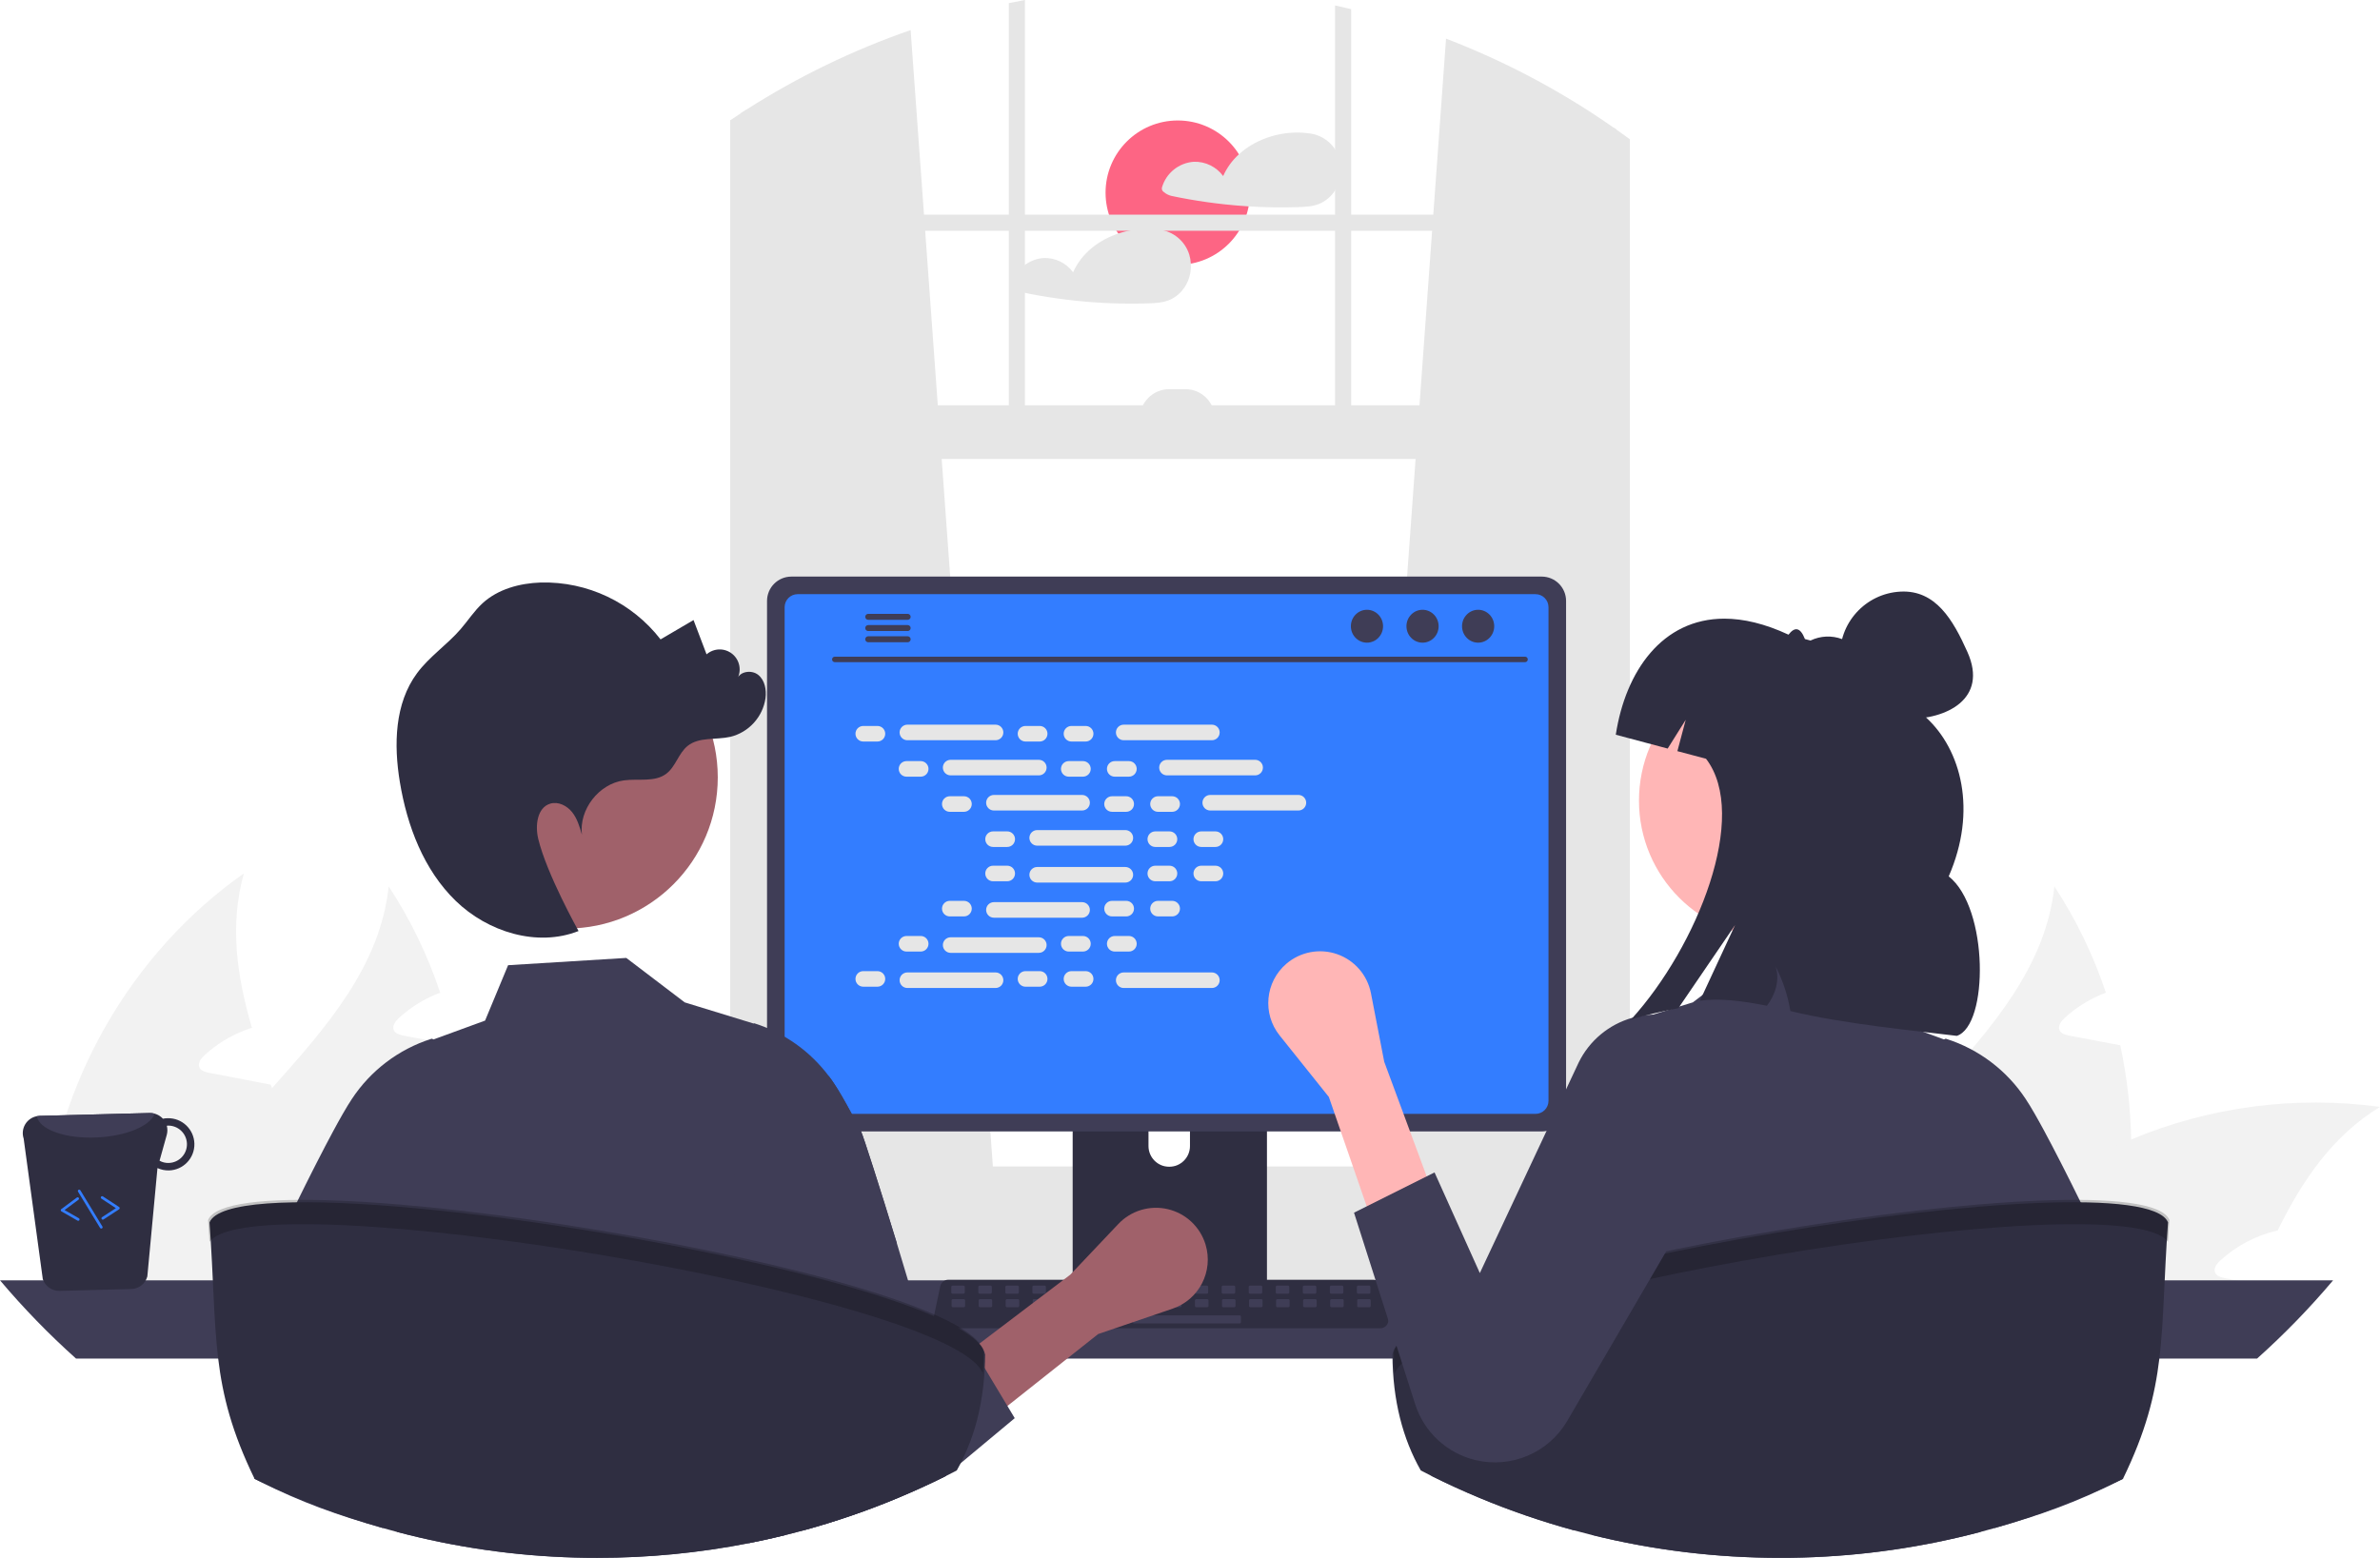
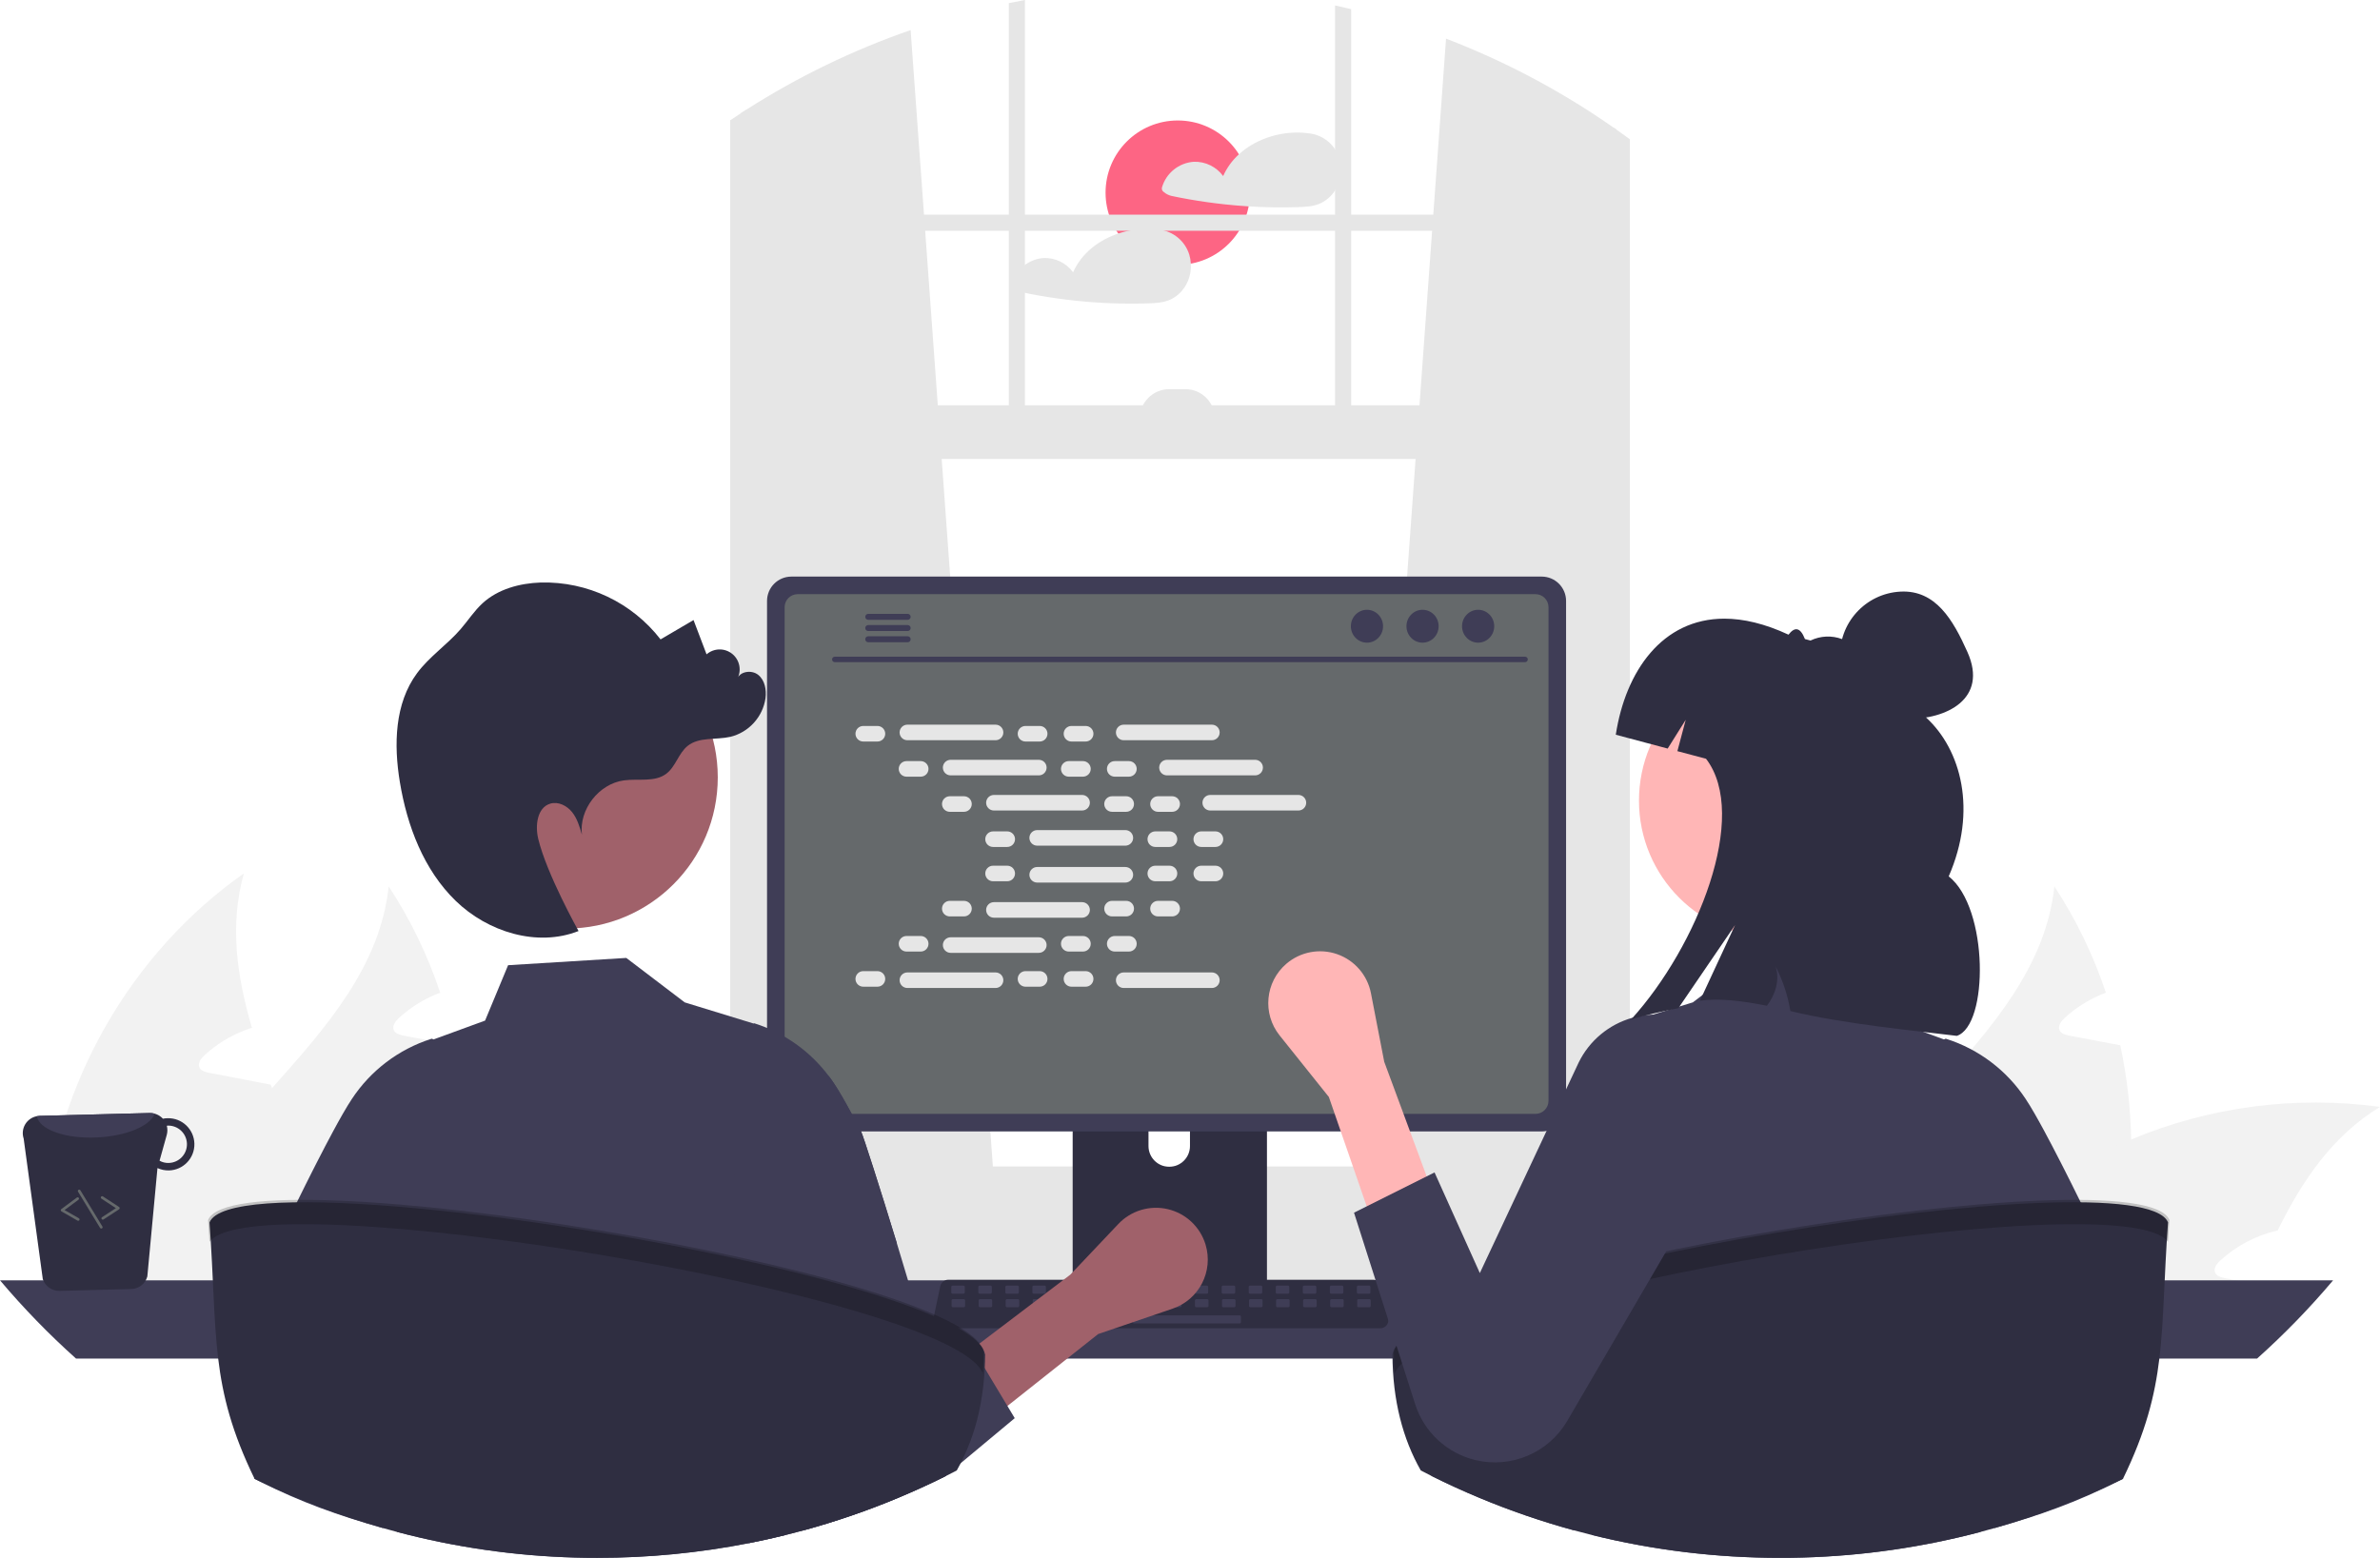
<svg xmlns="http://www.w3.org/2000/svg" data-name="Layer 1" width="880.16" height="576.272" viewBox="0 0 880.16 576.272">
  <circle cx="435.555" cy="71.266" r="26.701" fill="#fd6584" />
  <path d="M655.233,220.487a13.235,13.235,0,0,0-11.17-9.29,1.081,1.081,0,0,0-.18,0,1.418,1.418,0,0,0-.22-.05c-8.94-1.16-18.88,1.66-25.57,7.8a23.958,23.958,0,0,0-5.83,8.04,12.917,12.917,0,0,0-10.83-5.28,13.184,13.184,0,0,0-11.8,9.51,1.526,1.526,0,0,0,.69,1.69,6.673,6.673,0,0,0,2.79,1.42c2.21.47,4.44.9,6.67,1.29q6.54,1.14,13.15,1.85,4.365.465,8.75.74c6.04.38,12.11.47,18.16.28,3-.1,5.88-.2,8.62-1.52a12.798,12.798,0,0,0,4.95-4.31A14.548,14.548,0,0,0,655.233,220.487Z" transform="translate(-159.9199 -161.8639)" fill="#e6e6e6" />
  <path d="M600.303,259.387a13.652,13.652,0,0,0-.56-3.3,13.26,13.26,0,0,0-11.18-9.29.965.965,0,0,0-.17,0,1.887,1.887,0,0,0-.23-.05,33.194,33.194,0,0,0-14.69,1.51c-7.26,2.43-13.63,7.33-16.7,14.33a12.922,12.922,0,0,0-10.84-5.28,13.183,13.183,0,0,0-11.8,9.51,1.555,1.555,0,0,0,.69,1.69,6.733,6.733,0,0,0,2.79,1.42c2.22.47,4.44.9,6.68,1.29q6.54,1.14,13.14,1.85a195.164,195.164,0,0,0,26.92,1.02c2.99-.1,5.88-.2,8.62-1.52a12.77,12.77,0,0,0,4.94-4.31A14.265,14.265,0,0,0,600.303,259.387Z" transform="translate(-159.9199 -161.8639)" fill="#e6e6e6" />
  <path d="M948.052,583.375a171.855,171.855,0,0,1-7.443,53.773c-.186.633-.41,1.265-.633,1.898H830.422a98.322,98.322,0,0,1,7.406-22.328c9.117-19.351,24.002-35.911,38.701-52.359,20.244-22.663,40.004-45.139,43.13-74.612a169.258,169.258,0,0,1,19.053,39.334,46.231,46.231,0,0,0-15.294,9.378c-1.228,1.154-2.531,2.828-1.898,4.428.595,1.34,2.233,1.786,3.684,2.084,3.498.67,6.996,1.34,10.494,1.972,2.754.558,5.545,1.079,8.336,1.6A182.729,182.729,0,0,1,948.052,583.375Z" transform="translate(-159.9199 -161.8639)" fill="#f2f2f2" />
  <path d="M1040.08,571.318c-17.565,10.68-28.729,27.203-37.846,45.697a46.743,46.743,0,0,0-21.249,11.164c-1.265,1.154-2.568,2.828-1.898,4.428.558,1.34,2.233,1.786,3.684,2.084,3.461.67,6.996,1.34,10.457,1.972-.335.782-.67,1.6-1.005,2.382H876.12A164.174,164.174,0,0,1,893.573,619.1c1.377-1.377,2.791-2.679,4.242-4.019a173.653,173.653,0,0,1,50.238-31.706A176.734,176.734,0,0,1,1040.08,571.318Z" transform="translate(-159.9199 -161.8639)" fill="#f2f2f2" />
  <path d="M895.47,639.046H792.093a167.932,167.932,0,0,1,.149-24.858c4.131-51.094,31.929-99.768,73.868-129.241-5.359,19.09-2.605,38.069,2.977,57.122-.781.261-1.563.484-2.27.781a46.236,46.236,0,0,0-15.294,9.378c-1.228,1.154-2.53,2.828-1.898,4.428.558,1.34,2.233,1.786,3.684,2.084,3.498.67,6.996,1.34,10.457,1.972,2.791.558,5.582,1.079,8.373,1.637,1.302.223,2.605.484,3.907.744.186.447.298.856.484,1.265,6.55,18.048,13.694,36.245,17.044,54.74a127.778,127.778,0,0,1,1.712,14.029C895.396,635.102,895.47,637.074,895.47,639.046Z" transform="translate(-159.9199 -161.8639)" fill="#f2f2f2" />
  <path d="M332.052,583.375a171.855,171.855,0,0,1-7.443,53.773c-.186.633-.41,1.265-.633,1.898H214.422a98.322,98.322,0,0,1,7.406-22.328c9.117-19.351,24.002-35.911,38.701-52.359,20.244-22.663,40.004-45.139,43.13-74.612a169.258,169.258,0,0,1,19.053,39.334,46.231,46.231,0,0,0-15.294,9.378c-1.228,1.154-2.531,2.828-1.898,4.428.595,1.34,2.233,1.786,3.684,2.084,3.498.67,6.996,1.34,10.494,1.972,2.754.558,5.545,1.079,8.336,1.6A182.729,182.729,0,0,1,332.052,583.375Z" transform="translate(-159.9199 -161.8639)" fill="#f2f2f2" />
  <path d="M424.08,571.318c-17.565,10.68-28.729,27.203-37.846,45.697a46.743,46.743,0,0,0-21.249,11.164c-1.265,1.154-2.568,2.828-1.898,4.428.558,1.34,2.233,1.786,3.684,2.084,3.461.67,6.996,1.34,10.457,1.972-.335.782-.67,1.6-1.005,2.382H260.12A164.174,164.174,0,0,1,277.573,619.1c1.377-1.377,2.791-2.679,4.242-4.019a173.653,173.653,0,0,1,50.238-31.706A176.734,176.734,0,0,1,424.08,571.318Z" transform="translate(-159.9199 -161.8639)" fill="#f2f2f2" />
  <path d="M279.47,639.046H176.093a167.932,167.932,0,0,1,.149-24.858c4.131-51.094,31.929-99.768,73.868-129.241-5.359,19.09-2.605,38.069,2.977,57.122-.781.261-1.563.484-2.27.781a46.236,46.236,0,0,0-15.294,9.378c-1.228,1.154-2.53,2.828-1.898,4.428.558,1.34,2.233,1.786,3.684,2.084,3.498.67,6.996,1.34,10.457,1.972,2.791.558,5.582,1.079,8.373,1.637,1.302.223,2.605.484,3.907.744.186.447.298.856.484,1.265,6.55,18.048,13.694,36.245,17.044,54.74a127.778,127.778,0,0,1,1.712,14.029C279.396,635.102,279.47,637.074,279.47,639.046Z" transform="translate(-159.9199 -161.8639)" fill="#f2f2f2" />
  <path d="M664.33,595.644l92.37,8.2.99.09v-394.14q-.495-.345-.99-.69a288.323,288.323,0,0,0-62.01-32.94l-4.72,65.1-.43,5.96-4.67,64.56-1.44,19.86-18.93,261.7Z" transform="translate(-159.9199 -161.8639)" fill="#e6e6e6" />
  <path d="M435.9,202.454c-.66.42-1.32.84-1.98,1.28v400.2l1.98-.18,91.37-8.11-.17-2.3-18.93-261.7-1.44-19.86-4.67-64.56-.43-5.96-4.95-68.27A287.687,287.687,0,0,0,435.9,202.454Z" transform="translate(-159.9199 -161.8639)" fill="#e6e6e6" />
  <path d="M433.92,203.734c-1.33.86-2.66,1.74-3.97,2.63v403.03c0,10.07,5.97,18.51,13.95,20.66a15.249,15.249,0,0,0,4,.53h296.8a15.118,15.118,0,0,0,3.99-.53,17.06,17.06,0,0,0,7.78-4.66,22.919,22.919,0,0,0,6.18-16v-396.02c-1.64-1.21-3.29-2.41-4.96-3.58q-.495-.345-.99-.69v400.29a16.108,16.108,0,0,1-.46,3.85c-1.41,5.95-6.06,10.31-11.54,10.31h-296.8c-6.62,0-12-6.35-12-14.16v-406.94C435.24,202.874,434.58,203.294,433.92,203.734Z" transform="translate(-159.9199 -161.8639)" fill="#e6e6e6" />
  <rect x="273.003" y="79.404" width="326.752" height="5.959" fill="#e6e6e6" />
  <path d="M659.6,165.254c-1.98-.49-3.96-.95-5.96-1.38v161.81h5.96Z" transform="translate(-159.9199 -161.8639)" fill="#e6e6e6" />
  <path d="M538.96,161.864c-1.99.37-3.98.75-5.96,1.16v162.66h5.96Z" transform="translate(-159.9199 -161.8639)" fill="#e6e6e6" />
  <path d="M368.86,620.154a26.711,26.711,0,0,0,1.93,9.98,25.54,25.54,0,0,0,1.75,3.56,27.096,27.096,0,0,0,3.02,4.18,26.76,26.76,0,0,0,20.12,9.11h391.31a26.82,26.82,0,0,0,0-53.64h-391.31A26.846,26.846,0,0,0,368.86,620.154Z" transform="translate(-159.9199 -161.8639)" fill="#e6e6e6" />
  <rect x="432.923" y="311.783" width="324.766" height="19.863" transform="translate(1030.691 481.5651) rotate(-180)" fill="#e6e6e6" />
  <path d="M581.401,305.824h27.809a0,0,0,0,1,0,0v0A10.925,10.925,0,0,1,598.285,316.749h-5.959a10.925,10.925,0,0,1-10.925-10.925v0A0,0,0,0,1,581.401,305.824Z" transform="translate(1030.691 460.7086) rotate(-180)" fill="#e6e6e6" />
  <path d="M159.92,635.474a289.004,289.004,0,0,0,28.12,28.95h806.58a289.004,289.004,0,0,0,28.12-28.95Z" transform="translate(-159.9199 -161.8639)" fill="#3f3d56" />
  <path d="M556.61,538.664v102.56h71.85v-102.56a3.448,3.448,0,0,0-2.43-3.3,3.175,3.175,0,0,0-1.03-.16H560.08A3.463,3.463,0,0,0,556.61,538.664Zm28.04,35.24a7.67,7.67,0,0,1,15.34,0v11.9a7.67,7.67,0,0,1-15.34,0Z" transform="translate(-159.9199 -161.8639)" fill="#2f2e41" />
  <path d="M556.39,637.944v9.89a1.946,1.946,0,0,0,1.93,1.94h68.43a1.94,1.94,0,0,0,1.93-1.94v-9.89Z" transform="translate(-159.9199 -161.8639)" fill="#3f3d56" />
  <path d="M443.58,384.144v187.26a9.007,9.007,0,0,0,9,9h277.5a9.007,9.007,0,0,0,9-9V384.144a9.011,9.011,0,0,0-9-8.99h-277.5A9.012,9.012,0,0,0,443.58,384.144Z" transform="translate(-159.9199 -161.8639)" fill="#3f3d56" />
-   <path d="M450.09,386.474v182.62a4.818,4.818,0,0,0,4.81,4.81h272.87a4.818,4.818,0,0,0,4.81-4.81v-182.62a4.82,4.82,0,0,0-4.81-4.82h-272.87A4.821,4.821,0,0,0,450.09,386.474Z" transform="translate(-159.9199 -161.8639)" fill="#337DFF" />
+   <path d="M450.09,386.474v182.62a4.818,4.818,0,0,0,4.81,4.81h272.87a4.818,4.818,0,0,0,4.81-4.81v-182.62a4.82,4.82,0,0,0-4.81-4.82h-272.87A4.821,4.821,0,0,0,450.09,386.474Z" transform="translate(-159.9199 -161.8639)" fill="#65696B" />
  <path d="M505.73,652.104a2.948,2.948,0,0,0,2.32,1.11H670.39a2.987,2.987,0,0,0,2.92-3.6l-2.52-11.97a2.993,2.993,0,0,0-1.86-2.17,2.895,2.895,0,0,0-1.06-.2h-157.31a2.894,2.894,0,0,0-1.06.2,2.992,2.992,0,0,0-1.86,2.17l-2.52,11.97A2.985,2.985,0,0,0,505.73,652.104Z" transform="translate(-159.9199 -161.8639)" fill="#2f2e41" />
  <rect x="661.717" y="637.43" width="5" height="3" rx="0.488" transform="translate(1168.514 1115.995) rotate(-180)" fill="#3f3d56" />
  <rect x="651.717" y="637.43" width="5" height="3" rx="0.488" transform="translate(1148.514 1115.995) rotate(-180)" fill="#3f3d56" />
  <rect x="641.717" y="637.43" width="5" height="3" rx="0.488" transform="translate(1128.514 1115.995) rotate(-180)" fill="#3f3d56" />
  <rect x="631.717" y="637.43" width="5" height="3" rx="0.488" transform="translate(1108.514 1115.995) rotate(-180)" fill="#3f3d56" />
  <rect x="621.717" y="637.43" width="5" height="3" rx="0.488" transform="translate(1088.514 1115.995) rotate(-180)" fill="#3f3d56" />
  <rect x="611.717" y="637.43" width="5" height="3" rx="0.488" transform="translate(1068.514 1115.995) rotate(-180)" fill="#3f3d56" />
  <rect x="601.717" y="637.43" width="5" height="3" rx="0.488" transform="translate(1048.514 1115.995) rotate(-180)" fill="#3f3d56" />
  <rect x="591.717" y="637.43" width="5" height="3" rx="0.488" transform="translate(1028.514 1115.995) rotate(-180)" fill="#3f3d56" />
  <rect x="581.717" y="637.43" width="5" height="3" rx="0.488" transform="translate(1008.514 1115.995) rotate(-180)" fill="#3f3d56" />
  <rect x="571.717" y="637.43" width="5" height="3" rx="0.488" transform="translate(988.5139 1115.995) rotate(-180)" fill="#3f3d56" />
  <rect x="561.717" y="637.43" width="5" height="3" rx="0.488" transform="translate(968.5139 1115.995) rotate(-180)" fill="#3f3d56" />
  <rect x="551.717" y="637.43" width="5" height="3" rx="0.488" transform="translate(948.5139 1115.995) rotate(-180)" fill="#3f3d56" />
  <rect x="541.717" y="637.43" width="5" height="3" rx="0.488" transform="translate(928.5139 1115.995) rotate(-180)" fill="#3f3d56" />
  <rect x="531.717" y="637.43" width="5" height="3" rx="0.488" transform="translate(908.5139 1115.995) rotate(-180)" fill="#3f3d56" />
  <rect x="521.717" y="637.43" width="5" height="3" rx="0.488" transform="translate(888.5139 1115.995) rotate(-180)" fill="#3f3d56" />
  <rect x="511.717" y="637.43" width="5" height="3" rx="0.488" transform="translate(868.5139 1115.995) rotate(-180)" fill="#3f3d56" />
  <rect x="661.835" y="642.43" width="5" height="3" rx="0.488" transform="translate(1168.75 1125.995) rotate(-180)" fill="#3f3d56" />
  <rect x="651.835" y="642.43" width="5" height="3" rx="0.488" transform="translate(1148.75 1125.995) rotate(-180)" fill="#3f3d56" />
  <rect x="641.835" y="642.43" width="5" height="3" rx="0.488" transform="translate(1128.75 1125.995) rotate(-180)" fill="#3f3d56" />
  <rect x="631.835" y="642.43" width="5" height="3" rx="0.488" transform="translate(1108.75 1125.995) rotate(-180)" fill="#3f3d56" />
  <rect x="621.835" y="642.43" width="5" height="3" rx="0.488" transform="translate(1088.75 1125.995) rotate(-180)" fill="#3f3d56" />
  <rect x="611.835" y="642.43" width="5" height="3" rx="0.488" transform="translate(1068.75 1125.995) rotate(-180)" fill="#3f3d56" />
  <rect x="601.835" y="642.43" width="5" height="3" rx="0.488" transform="translate(1048.75 1125.995) rotate(-180)" fill="#3f3d56" />
  <rect x="591.835" y="642.43" width="5" height="3" rx="0.488" transform="translate(1028.75 1125.995) rotate(-180)" fill="#3f3d56" />
  <rect x="581.835" y="642.43" width="5" height="3" rx="0.488" transform="translate(1008.75 1125.995) rotate(-180)" fill="#3f3d56" />
  <rect x="571.835" y="642.43" width="5" height="3" rx="0.488" transform="translate(988.7503 1125.995) rotate(-180)" fill="#3f3d56" />
  <rect x="561.835" y="642.43" width="5" height="3" rx="0.488" transform="translate(968.7503 1125.995) rotate(-180)" fill="#3f3d56" />
  <rect x="551.835" y="642.43" width="5" height="3" rx="0.488" transform="translate(948.7503 1125.995) rotate(-180)" fill="#3f3d56" />
  <rect x="541.835" y="642.43" width="5" height="3" rx="0.488" transform="translate(928.7503 1125.995) rotate(-180)" fill="#3f3d56" />
  <rect x="531.835" y="642.43" width="5" height="3" rx="0.488" transform="translate(908.7503 1125.995) rotate(-180)" fill="#3f3d56" />
  <rect x="521.835" y="642.43" width="5" height="3" rx="0.488" transform="translate(888.7503 1125.995) rotate(-180)" fill="#3f3d56" />
  <rect x="511.835" y="642.43" width="5" height="3" rx="0.488" transform="translate(868.7503 1125.995) rotate(-180)" fill="#3f3d56" />
  <rect x="578.835" y="648.43" width="40" height="3" rx="0.488" transform="translate(1037.75 1137.995) rotate(-180)" fill="#3f3d56" />
  <path d="M468.612,406.811H723.935a1.016,1.016,0,0,0,0-2.031H468.612a1.016,1.016,0,0,0,0,2.031Z" transform="translate(-159.9199 -161.8639)" fill="#3f3d56" />
  <ellipse cx="546.635" cy="231.649" rx="5.95" ry="6.083" fill="#3f3d56" />
  <ellipse cx="526.079" cy="231.649" rx="5.95" ry="6.083" fill="#3f3d56" />
  <ellipse cx="505.523" cy="231.649" rx="5.95" ry="6.083" fill="#3f3d56" />
  <path d="M479.9,390.044a1.095,1.095,0,0,0,1.09,1.1h14.6a1.105,1.105,0,0,0,0-2.21h-14.6A1.103,1.103,0,0,0,479.9,390.044Z" transform="translate(-159.9199 -161.8639)" fill="#3f3d56" />
  <path d="M479.9,394.194a1.095,1.095,0,0,0,1.09,1.1h14.6a1.105,1.105,0,0,0,0-2.21h-14.6A1.103,1.103,0,0,0,479.9,394.194Z" transform="translate(-159.9199 -161.8639)" fill="#3f3d56" />
  <path d="M479.9,398.334a1.103,1.103,0,0,0,1.09,1.11h14.6a1.105,1.105,0,0,0,0-2.21h-14.6A1.095,1.095,0,0,0,479.9,398.334Z" transform="translate(-159.9199 -161.8639)" fill="#3f3d56" />
  <rect x="316.366" y="268.543" width="11.006" height="5.76" rx="2.88" fill="#e6e6e6" />
  <rect x="376.366" y="268.543" width="11.006" height="5.76" rx="2.88" fill="#e6e6e6" />
  <rect x="393.366" y="268.543" width="11.006" height="5.76" rx="2.88" fill="#e6e6e6" />
  <rect x="332.686" y="268.063" width="38.366" height="5.76" rx="2.88" fill="#e6e6e6" />
  <rect x="412.686" y="268.063" width="38.366" height="5.76" rx="2.88" fill="#e6e6e6" />
  <rect x="332.366" y="281.543" width="11.006" height="5.76" rx="2.88" fill="#e6e6e6" />
  <rect x="392.366" y="281.543" width="11.006" height="5.76" rx="2.88" fill="#e6e6e6" />
  <rect x="409.366" y="281.543" width="11.006" height="5.76" rx="2.88" fill="#e6e6e6" />
  <rect x="348.686" y="281.063" width="38.366" height="5.76" rx="2.88" fill="#e6e6e6" />
  <rect x="428.686" y="281.063" width="38.366" height="5.76" rx="2.88" fill="#e6e6e6" />
  <rect x="348.366" y="294.543" width="11.006" height="5.76" rx="2.88" fill="#e6e6e6" />
  <rect x="408.366" y="294.543" width="11.006" height="5.76" rx="2.88" fill="#e6e6e6" />
  <rect x="425.366" y="294.543" width="11.006" height="5.76" rx="2.88" fill="#e6e6e6" />
  <rect x="364.686" y="294.063" width="38.366" height="5.76" rx="2.88" fill="#e6e6e6" />
  <rect x="444.686" y="294.063" width="38.366" height="5.76" rx="2.88" fill="#e6e6e6" />
  <rect x="364.366" y="307.543" width="11.006" height="5.76" rx="2.88" fill="#e6e6e6" />
  <rect x="424.366" y="307.543" width="11.006" height="5.76" rx="2.88" fill="#e6e6e6" />
  <rect x="441.366" y="307.543" width="11.006" height="5.76" rx="2.88" fill="#e6e6e6" />
  <rect x="380.686" y="307.063" width="38.366" height="5.76" rx="2.88" fill="#e6e6e6" />
  <rect x="376.366" y="359.237" width="11.006" height="5.76" rx="2.88" fill="#e6e6e6" />
  <rect x="393.366" y="359.237" width="11.006" height="5.76" rx="2.88" fill="#e6e6e6" />
  <rect x="412.686" y="359.717" width="38.366" height="5.76" rx="2.88" fill="#e6e6e6" />
  <rect x="316.366" y="359.237" width="11.006" height="5.76" rx="2.88" fill="#e6e6e6" />
  <rect x="332.686" y="359.717" width="38.366" height="5.76" rx="2.88" fill="#e6e6e6" />
  <rect x="332.366" y="346.237" width="11.006" height="5.76" rx="2.88" fill="#e6e6e6" />
  <rect x="392.366" y="346.237" width="11.006" height="5.76" rx="2.88" fill="#e6e6e6" />
  <rect x="409.366" y="346.237" width="11.006" height="5.76" rx="2.88" fill="#e6e6e6" />
  <rect x="348.686" y="346.717" width="38.366" height="5.76" rx="2.88" fill="#e6e6e6" />
  <rect x="348.366" y="333.237" width="11.006" height="5.76" rx="2.88" fill="#e6e6e6" />
  <rect x="408.366" y="333.237" width="11.006" height="5.76" rx="2.88" fill="#e6e6e6" />
  <rect x="425.366" y="333.237" width="11.006" height="5.76" rx="2.88" fill="#e6e6e6" />
  <rect x="364.686" y="333.717" width="38.366" height="5.76" rx="2.88" fill="#e6e6e6" />
  <rect x="364.366" y="320.237" width="11.006" height="5.76" rx="2.88" fill="#e6e6e6" />
  <rect x="424.366" y="320.237" width="11.006" height="5.76" rx="2.88" fill="#e6e6e6" />
  <rect x="441.366" y="320.237" width="11.006" height="5.76" rx="2.88" fill="#e6e6e6" />
  <rect x="380.686" y="320.717" width="38.366" height="5.76" rx="2.88" fill="#e6e6e6" />
  <path d="M509.832,707.816c-.22.11-.44.22-.66.32q-2.085,1.035-4.2,2.04-6.33,3.015-12.82,5.73a285.483,285.483,0,0,1-34.97,12.03c-2-12.47-3.94-41.88-5.8-63.51-.35-4.07-.7-7.86-1.05-11.21a97.155,97.155,0,0,0-1.89-13.08,4.359,4.359,0,0,0-.39-.97c.19,1.73.39,6.89.58,14.05.1,3.35.19,7.14.29,11.21.47,20.82.96,49.15,1.45,65.28-1.39.34-2.79.68-4.19,1-.88.21-1.77.41-2.66.6-1.08.24-2.16.48-3.24.7q-1.695.36-3.39.69a290.072,290.072,0,0,1-56.06,5.44c-1.25,0-2.49-.01-3.74-.02-.38,0-.76-.01-1.15-.02-1.1-.02-2.24-.04-3.4-.07a288.591,288.591,0,0,1-65.84-9.49l.87-64.11.15-11.21.06-4.25a15.182,15.182,0,0,0-.88,4.25c-.35,2.73-.71,6.6-1.07,11.21-1.37,17.76-2.78,46.41-4.24,62.71-17.29-4.92-29.93-9.41-45.73-17.31-.61-.3-1.23-.61-1.84-.92.11-.77.23-1.54.34-2.33,1.79-12.44-.32-28.63,1.66-42.15,1.51-10.43,3.07-20.45,4.64-28.95,1.9-10.23,3.83-18.27,5.74-22.18,2.2-4.51,4.4-8.95,6.53-13.2q1.38-2.745,2.71-5.39c.48-.95.96-1.89,1.43-2.81,2.14-4.19,4.16-8.06,6.01-11.49,1.3-2.41,2.5-4.59,3.6-6.5,1.29-2.25,2.43-4.11,3.37-5.52a55.306,55.306,0,0,1,29.28-22.21l.3-.08.29.12.33.15,19.06-6.97,8.51-20.49,43.71-2.69,7.06,5.37,3.61,2.75,3.85,2.93,7.08,5.39,2.01.62,2.99.92,20.45,6.28.21-.09.3.08a55.168,55.168,0,0,1,27.36,19.5c.68.88,1.31,1.79,1.92,2.71,1.66,2.46,3.9,6.35,6.54,11.23,1.09,2.01,2.24,4.19,3.45,6.5.73,1.39,7.03,21.05,13.16,41.13,5.73,18.8,11.31,37.97,12.04,42.89.13.91.27,1.83.4,2.74.83,5.69,1.65,11.42,2.44,17.01,1.17,8.29,2.31,16.29,3.4,23.44C509.812,707.686,509.822,707.746,509.832,707.816Z" transform="translate(-159.9199 -161.8639)" fill="#3f3d56" />
  <polygon points="303.59 473.566 295.093 440.774 287.59 469.07 303.59 473.566" opacity="0.2" />
  <path d="M175.749,635.05a6.416,6.416,0,0,0,6.183,4.331l26.492-.682a6.328,6.328,0,0,0,5.981-4.657l3.749-40.087a9.794,9.794,0,0,0,4.238.871,9.661,9.661,0,0,0-.485-19.317,8.184,8.184,0,0,0-1.736.181,6.548,6.548,0,0,0-4.874-2.103l-40.751,1.052a5.854,5.854,0,0,0-1.005.125,6.365,6.365,0,0,0-4.873,8.265Zm43.173-43.817,2.668-9.553a6.506,6.506,0,0,0,.02-3.375c.129-0.0.244-.062.373-.062a6.91,6.91,0,0,1,.324,13.817A6.505,6.505,0,0,1,218.923,591.233Z" transform="translate(-159.9199 -161.8639)" fill="#2f2e41" />
  <path d="M173.541,574.763c.868,4.964,10.629,8.454,22.366,7.847,10.793-.497,19.617-4.287,21.234-8.779a6.025,6.025,0,0,0-1.844-.246l-40.751,1.052A5.854,5.854,0,0,0,173.541,574.763Z" transform="translate(-159.9199 -161.8639)" fill="#3f3d56" />
-   <path d="M198.058,613.021a.497.497,0,0,0,.151-.066l5.753-3.766a.499.499,0,0,0,0-.836l-5.98-3.917a.5.5,0,1,0-.548.836l5.341,3.498-5.114,3.348a.5.5,0,0,0,.396.903Z" transform="translate(-159.9199 -161.8639)" fill="#337DFF" />
-   <path d="M188.971,613.44a.5.5,0,0,0,.126-.918l-5.303-3.04,5.126-3.807a.5.5,0,1,0-.596-.802l-5.739,4.263a.5.5,0,0,0,.049.835l5.965,3.42A.5.5,0,0,0,188.971,613.44Z" transform="translate(-159.9199 -161.8639)" fill="#337DFF" />
-   <path d="M197.486,616.321a.482.482,0,0,0,.137-.058.5.5,0,0,0,.168-.687l-8.155-13.408a.5.5,0,0,0-.854.521L196.936,616.097A.5.5,0,0,0,197.486,616.321Z" transform="translate(-159.9199 -161.8639)" fill="#337DFF" />
+   <path d="M198.058,613.021a.497.497,0,0,0,.151-.066l5.753-3.766a.499.499,0,0,0,0-.836l-5.98-3.917a.5.5,0,1,0-.548.836l5.341,3.498-5.114,3.348a.5.5,0,0,0,.396.903Z" transform="translate(-159.9199 -161.8639)" fill="#65696B" />
+   <path d="M188.971,613.44a.5.5,0,0,0,.126-.918l-5.303-3.04,5.126-3.807a.5.5,0,1,0-.596-.802l-5.739,4.263a.5.5,0,0,0,.049.835l5.965,3.42A.5.5,0,0,0,188.971,613.44Z" transform="translate(-159.9199 -161.8639)" fill="#65696B" />
+   <path d="M197.486,616.321a.482.482,0,0,0,.137-.058.5.5,0,0,0,.168-.687l-8.155-13.408a.5.5,0,0,0-.854.521L196.936,616.097A.5.5,0,0,0,197.486,616.321Z" transform="translate(-159.9199 -161.8639)" fill="#65696B" />
  <path d="M945.069,708.904c-.61.31-1.23.62-1.84.92-15.8,7.9-28.44,12.39-45.73,17.31-1.46-16.3-2.87-44.95-4.24-62.71-.36-4.61-.72-8.48-1.07-11.21a15.182,15.182,0,0,0-.88-4.25l.06,4.25.15,11.21.87,64.11a288.588,288.588,0,0,1-65.84,9.49c-1.16.03-2.3.05-3.4.07-.39.01-.77.02-1.15.02-1.25.01-2.49.02-3.74.02a289.271,289.271,0,0,1-69.54-8.43c.49-16.13.98-44.46,1.45-65.28.1-4.07.19-7.86.29-11.21.19-7.16.39-12.32.58-14.05a4.362,4.362,0,0,0-.39.97,97.154,97.154,0,0,0-1.89,13.08c-.35,3.35-.7,7.14-1.05,11.21-1.86,21.63-3.8,51.04-5.8,63.51a285.473,285.473,0,0,1-34.97-12.03q-9-3.75-17.68-8.09c1.1-7.2,2.25-15.27,3.43-23.64.92-6.49,1.87-13.16,2.84-19.75,1.5-10.18,52.46-120.11,64.47-123.96l.3-.08.21.09,20.45-6.28,2.99-.92,2.01-.62,7.08-5.39,3.85-2.93,3.61-2.75,7.06-5.37,43.71,2.69,8.51,20.49,19.06,6.97.33-.15.29-.12.3.08a55.306,55.306,0,0,1,29.28,22.21c.94,1.41,2.08,3.27,3.37,5.52,1.1,1.91,2.3,4.09,3.6,6.5,1.85,3.43,3.87,7.3,6.01,11.49.47.92.95,1.86,1.43,2.81q1.335,2.64,2.71,5.39c2.13,4.25,4.33,8.69,6.53,13.2,1.91,3.91,3.84,11.95,5.74,22.18,1.57,8.5,3.13,18.52,4.64,28.95,1.98,13.52-.13,29.71,1.66,42.15C944.839,707.364,944.959,708.134,945.069,708.904Z" transform="translate(-159.9199 -161.8639)" fill="#3f3d56" />
  <circle cx="656.954" cy="296.158" r="50.836" fill="#ffb6b6" />
  <polygon points="575.659 473.566 584.156 440.774 591.659 469.07 575.659 473.566" opacity="0.2" />
  <path d="M961.689,614.064c-3.04,41.88.11,60.32-16.67,94.85a286.16,286.16,0,0,1-47.52,18.22q-2.55.72-5.11,1.4a288.588,288.588,0,0,1-65.84,9.49c-1.16.03-2.3.05-3.4.07-.39.01-.77.02-1.15.02-1.25.01-2.49.02-3.74.02a289.271,289.271,0,0,1-69.54-8.43q-3.42-.84-6.81-1.77a285.473,285.473,0,0,1-34.97-12.03q-9-3.75-17.68-8.09c-1.31-.66-2.62-1.32-3.91-2-6.63-11.66-10.4-25.84-10.48-42.88C679.459,633.574,951.549,588.744,961.689,614.064Z" transform="translate(-159.9199 -161.8639)" fill="#2f2e41" />
  <path d="M961.681,621.236c.155-2.593.329-5.271.531-8.06-10.14-25.32-282.23,19.51-286.82,48.87.013,2.692.128,5.304.321,7.855C686.829,640.922,945.318,598.314,961.681,621.236Z" transform="translate(-159.9199 -161.8639)" opacity="0.2" />
  <path d="M668.102,616.039,690.436,604.872,671.825,554.622l-4.905-25.342a19.161,19.161,0,0,0-31.282-10.907h0a19.161,19.161,0,0,0-2.493,26.518l18.207,22.759Z" transform="translate(-159.9199 -161.8639)" fill="#ffb6b6" />
  <path d="M690.436,595.567l-29.778,14.889,22.599,70.809A30.977,30.977,0,0,0,705.592,701.981h0a30.977,30.977,0,0,0,33.737-14.197l59.925-102.714a31.62,31.62,0,0,0-10.196-42.982h0a31.62,31.62,0,0,0-45.296,12.765l-36.576,77.936Z" transform="translate(-159.9199 -161.8639)" fill="#3f3d56" />
  <circle cx="209.508" cy="287.552" r="55.935" fill="#a0616a" />
  <path d="M314.164,410.87C318.712,404.74,325.249,400.382,330.249,394.615c2.743-3.164,5.021-6.75,8.106-9.582,5.73-5.263,13.744-7.42,21.52-7.688a54.305,54.305,0,0,1,44.331,21.038q6.097-3.575,12.194-7.149,2.409,6.34,4.817,12.68a7.391,7.391,0,0,1,11.264,9.248c.967-2.989,5.399-3.623,7.843-1.649,2.443,1.975,3.098,5.488,2.699,8.604a17.32,17.32,0,0,1-13.065,14.326c-5.304,1.182-11.477-.06-15.723,3.332-3.404,2.72-4.431,7.672-7.904,10.301-4.28,3.24-10.329,1.742-15.65,2.458-9.308,1.253-16.678,10.773-15.56,20.098-.842-2.942-1.727-5.97-3.639-8.36-1.912-2.39-5.131-4.007-8.062-3.128-4.846,1.453-5.639,8.058-4.464,12.978,3.115,13.05,14.919,34.144,14.919,34.144-15.328,6.046-33.589.329-45.415-11.144-11.826-11.473-17.986-27.719-20.669-43.976C305.516,437.361,305.839,422.091,314.164,410.87Z" transform="translate(-159.9199 -161.8639)" fill="#2f2e41" />
  <path d="M880.582,486.046c10.642-24.398,4.613-46.85-8.36-58.76l0-.01c-5.1-11.43-11.88-20.25-19.64-22.32-3.75-2.41-7.39-5.24-11.43-6.68a14.887,14.887,0,0,0-11.68.53l-2.06-.55c-1.75-4.47-3.8-4.56-6.08-1.62-8.78-4.09-16.69-5.92-23.73-5.92-22.96,0-36.54,19.44-40.14,42.94l19.19,5.11,6.67-10.63-3.08,11.59,10.59,2.81c16.12,20.99-3.17,69.41-27.62,96.35q8.73-2.415,17.39-4.08l20.98-30.76-13,28c6.75-.99,15.36-.04,24.77,1.87,3.17-4.14,4.84-9.66,3.2-14.58a55.745,55.745,0,0,1,5.48,16.53c19.86,4.85,46.95,7.34,61.55,9.18C895.378,541.196,895.41,497.706,880.582,486.046Z" transform="translate(-159.9199 -161.8639)" fill="#2f2e41" />
  <path d="M887.505,403.054c7.795,17.453-7.933,24.96-22.341,24.748-13.019-.192-24.084-9.338-24.748-22.341a23.576,23.576,0,0,1,22.341-24.748C875.76,380.048,882.196,391.166,887.505,403.054Z" transform="translate(-159.9199 -161.8639)" fill="#2f2e41" />
  <path d="M525.902,687.173l-12.84-21.416L555.754,633.369l17.75-18.741a19.161,19.161,0,0,1,32.245,7.604h0a19.161,19.161,0,0,1-12.142,23.707l-27.583,9.416Z" transform="translate(-159.9199 -161.8639)" fill="#a0616a" />
  <path d="M535.182,686.466l-19.99,16.66-5.39,4.49-.63.52q-2.085,1.035-4.2,2.04-6.33,3.015-12.82,5.73a285.483,285.483,0,0,1-34.97,12.03q-3.39.93-6.81,1.77c-1.39.34-2.79.68-4.19,1-.88.21-1.77.41-2.66.6-1.08.24-2.16.48-3.24.7q-1.695.36-3.39.69a30.963,30.963,0,0,1-9.62-22.44c0-.27,0-.55.01-.83l3.21-82.33,1.42-36.49a31.618,31.618,0,0,1,31.69-30.78c.96,0,1.91.05,2.85.14.68.88,1.31,1.79,1.92,2.71,1.66,2.46,3.9,6.35,6.54,11.23,1.09,2.01,2.24,4.19,3.45,6.5.73,1.39,7.03,21.05,13.16,41.13l-2.7,20.97-4.88,37.8,20.02-13.14,14.1-9.26,1.67,2.79,4.35,7.26,8.4,14Z" transform="translate(-159.9199 -161.8639)" fill="#3f3d56" />
  <path d="M524.222,662.936c-.01,1.7-.05,3.37-.14,5.02a97.248,97.248,0,0,1-1.58,13.56,79.144,79.144,0,0,1-7.31,21.61c-.46.91-.95,1.81-1.45,2.69-1.29.68-2.6,1.34-3.91,2-.22.11-.44.22-.66.32q-8.355,4.155-17.02,7.77a285.483,285.483,0,0,1-34.97,12.03q-3.39.93-6.81,1.77-6.675,1.65-13.48,2.99a290.072,290.072,0,0,1-56.06,5.44c-1.25,0-2.49-.01-3.74-.02-.38,0-.76-.01-1.15-.02-1.1-.02-2.24-.04-3.4-.07a288.591,288.591,0,0,1-65.84-9.49q-2.565-.675-5.11-1.4a286.165,286.165,0,0,1-47.52-18.22c-16.78-34.53-13.63-52.97-16.67-94.85,6.24-15.59,111.81-4.58,193.09,13.03,22.06,4.78,42.32,10.05,58.33,15.41,16.54,5.53,28.53,11.15,33.23,16.43A7.937,7.937,0,0,1,524.222,662.936Z" transform="translate(-159.9199 -161.8639)" fill="#2f2e41" />
  <path d="M237.408,621.236c-.155-2.593-.329-5.271-.531-8.06,10.14-25.32,282.23,19.51,286.82,48.87-.013,2.692-.128,5.304-.321,7.855C512.26,640.922,253.77,598.314,237.408,621.236Z" transform="translate(-159.9199 -161.8639)" opacity="0.2" />
</svg>
